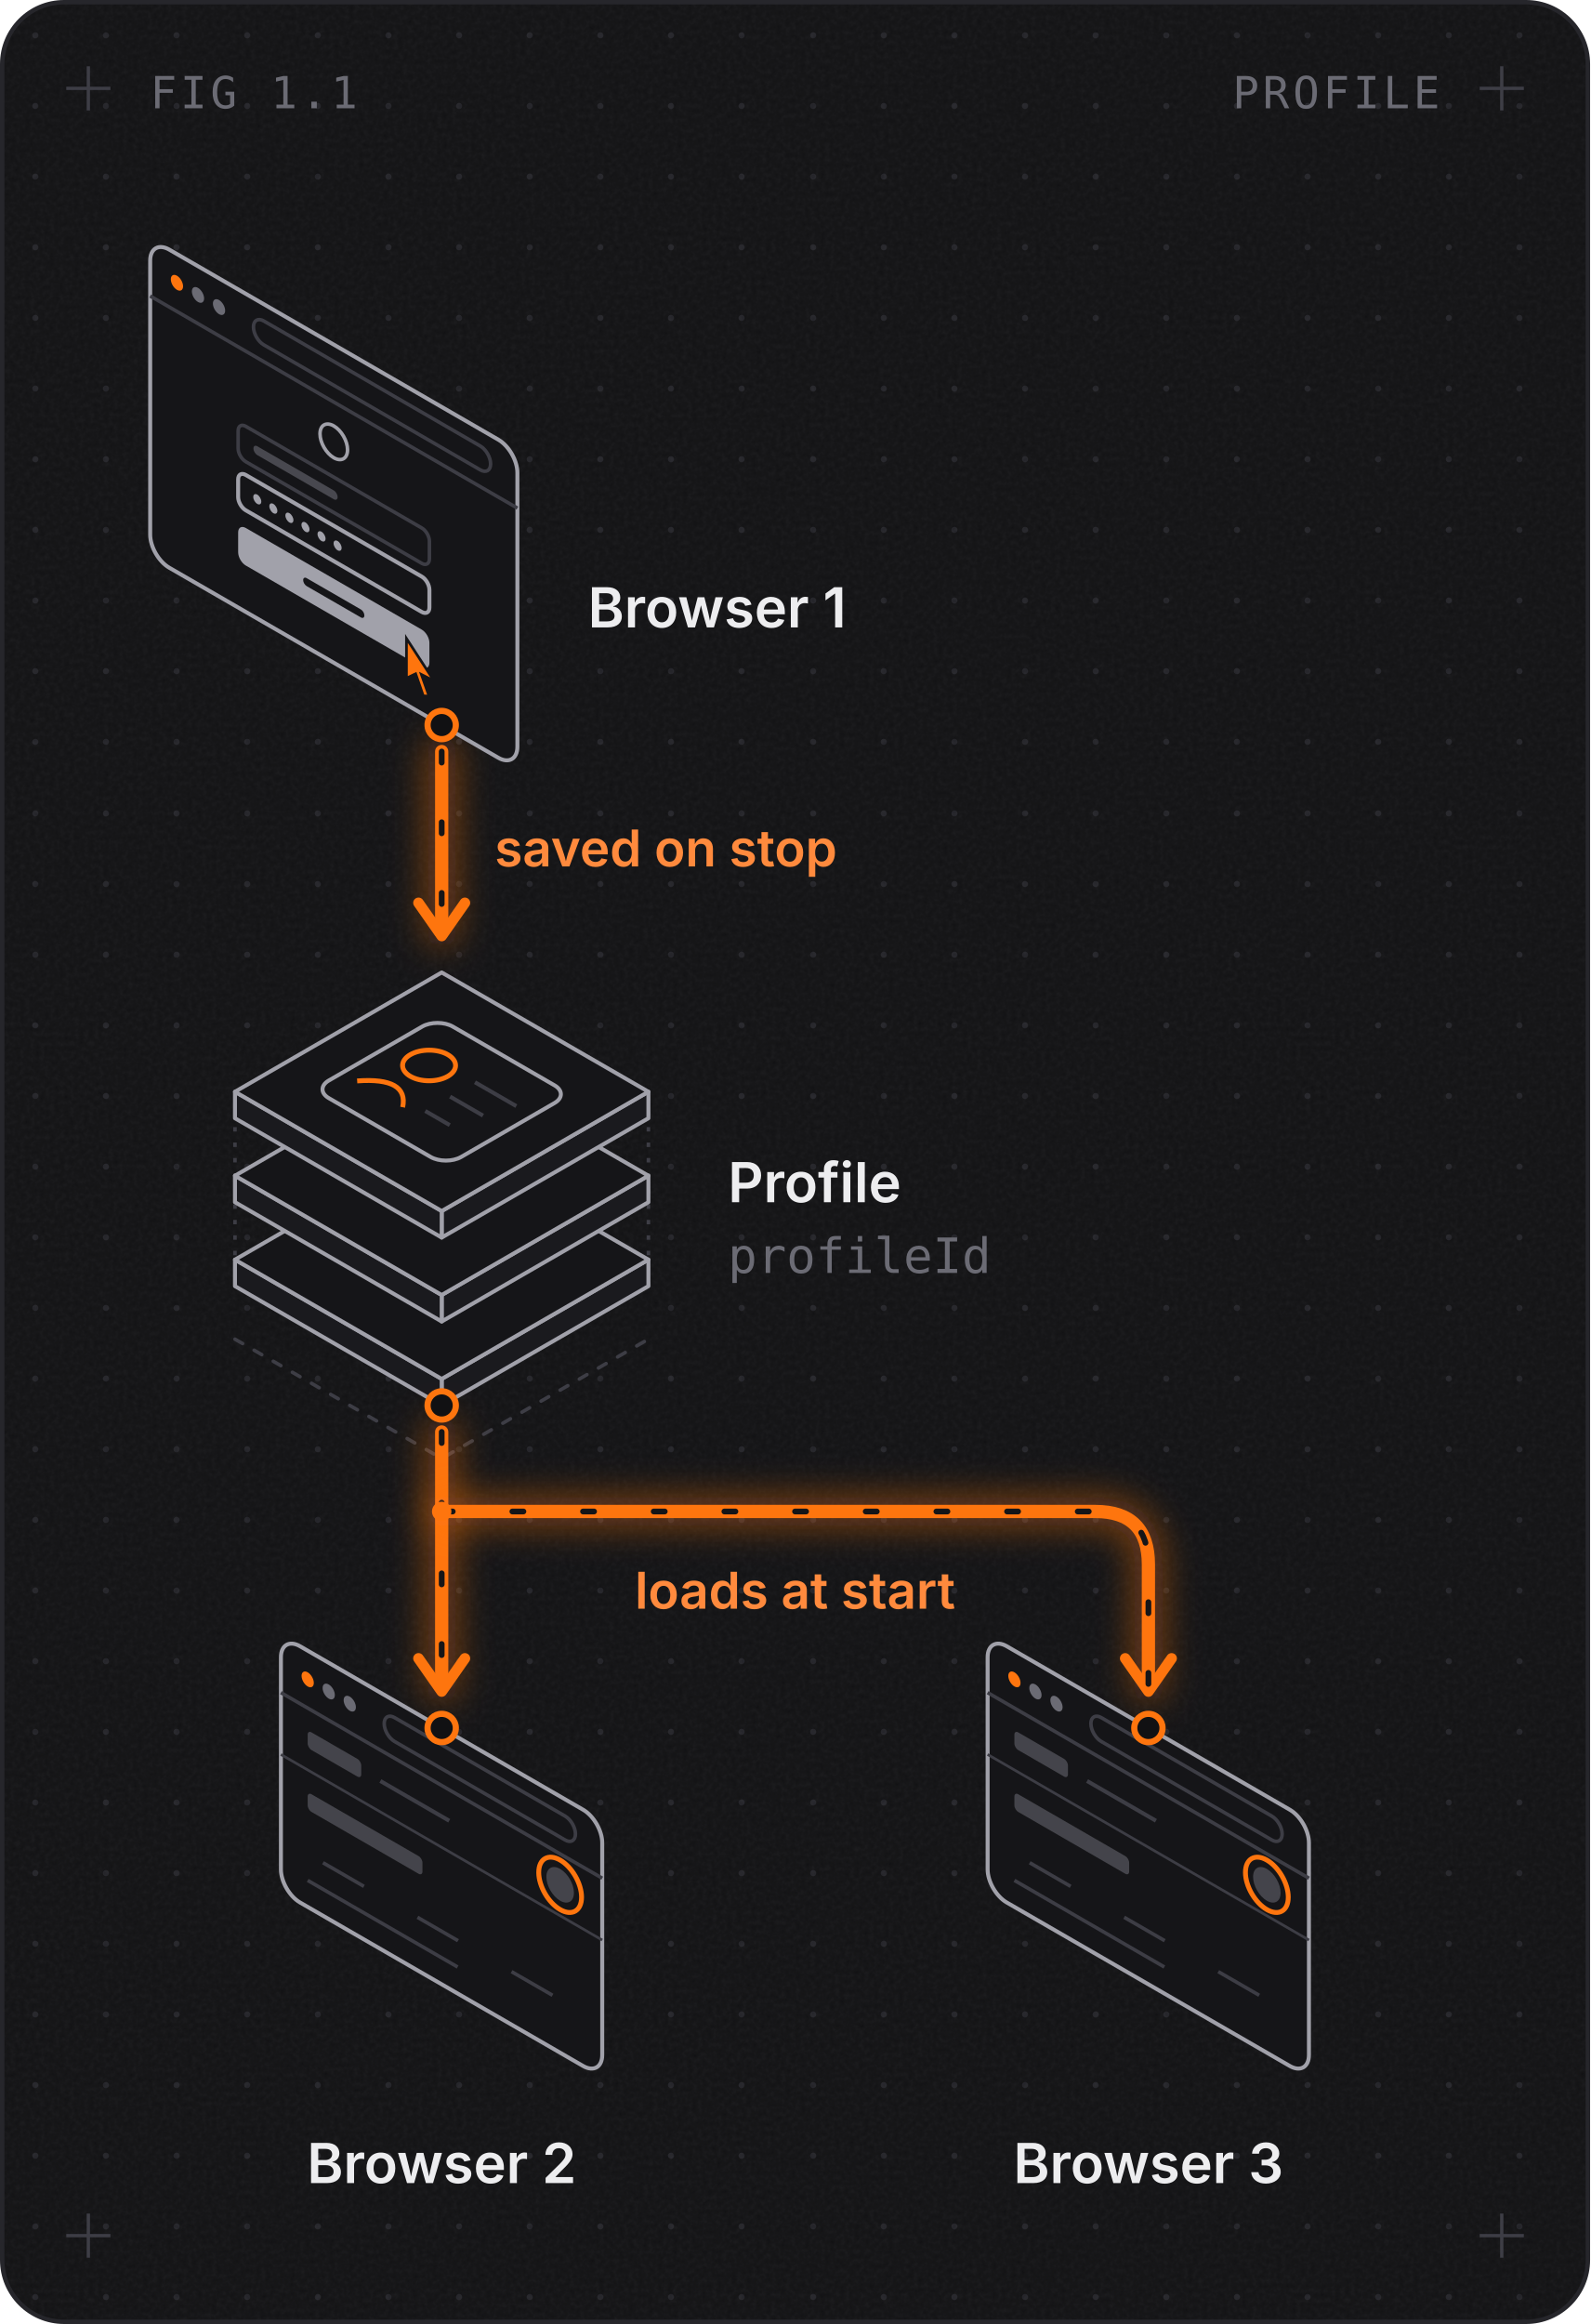
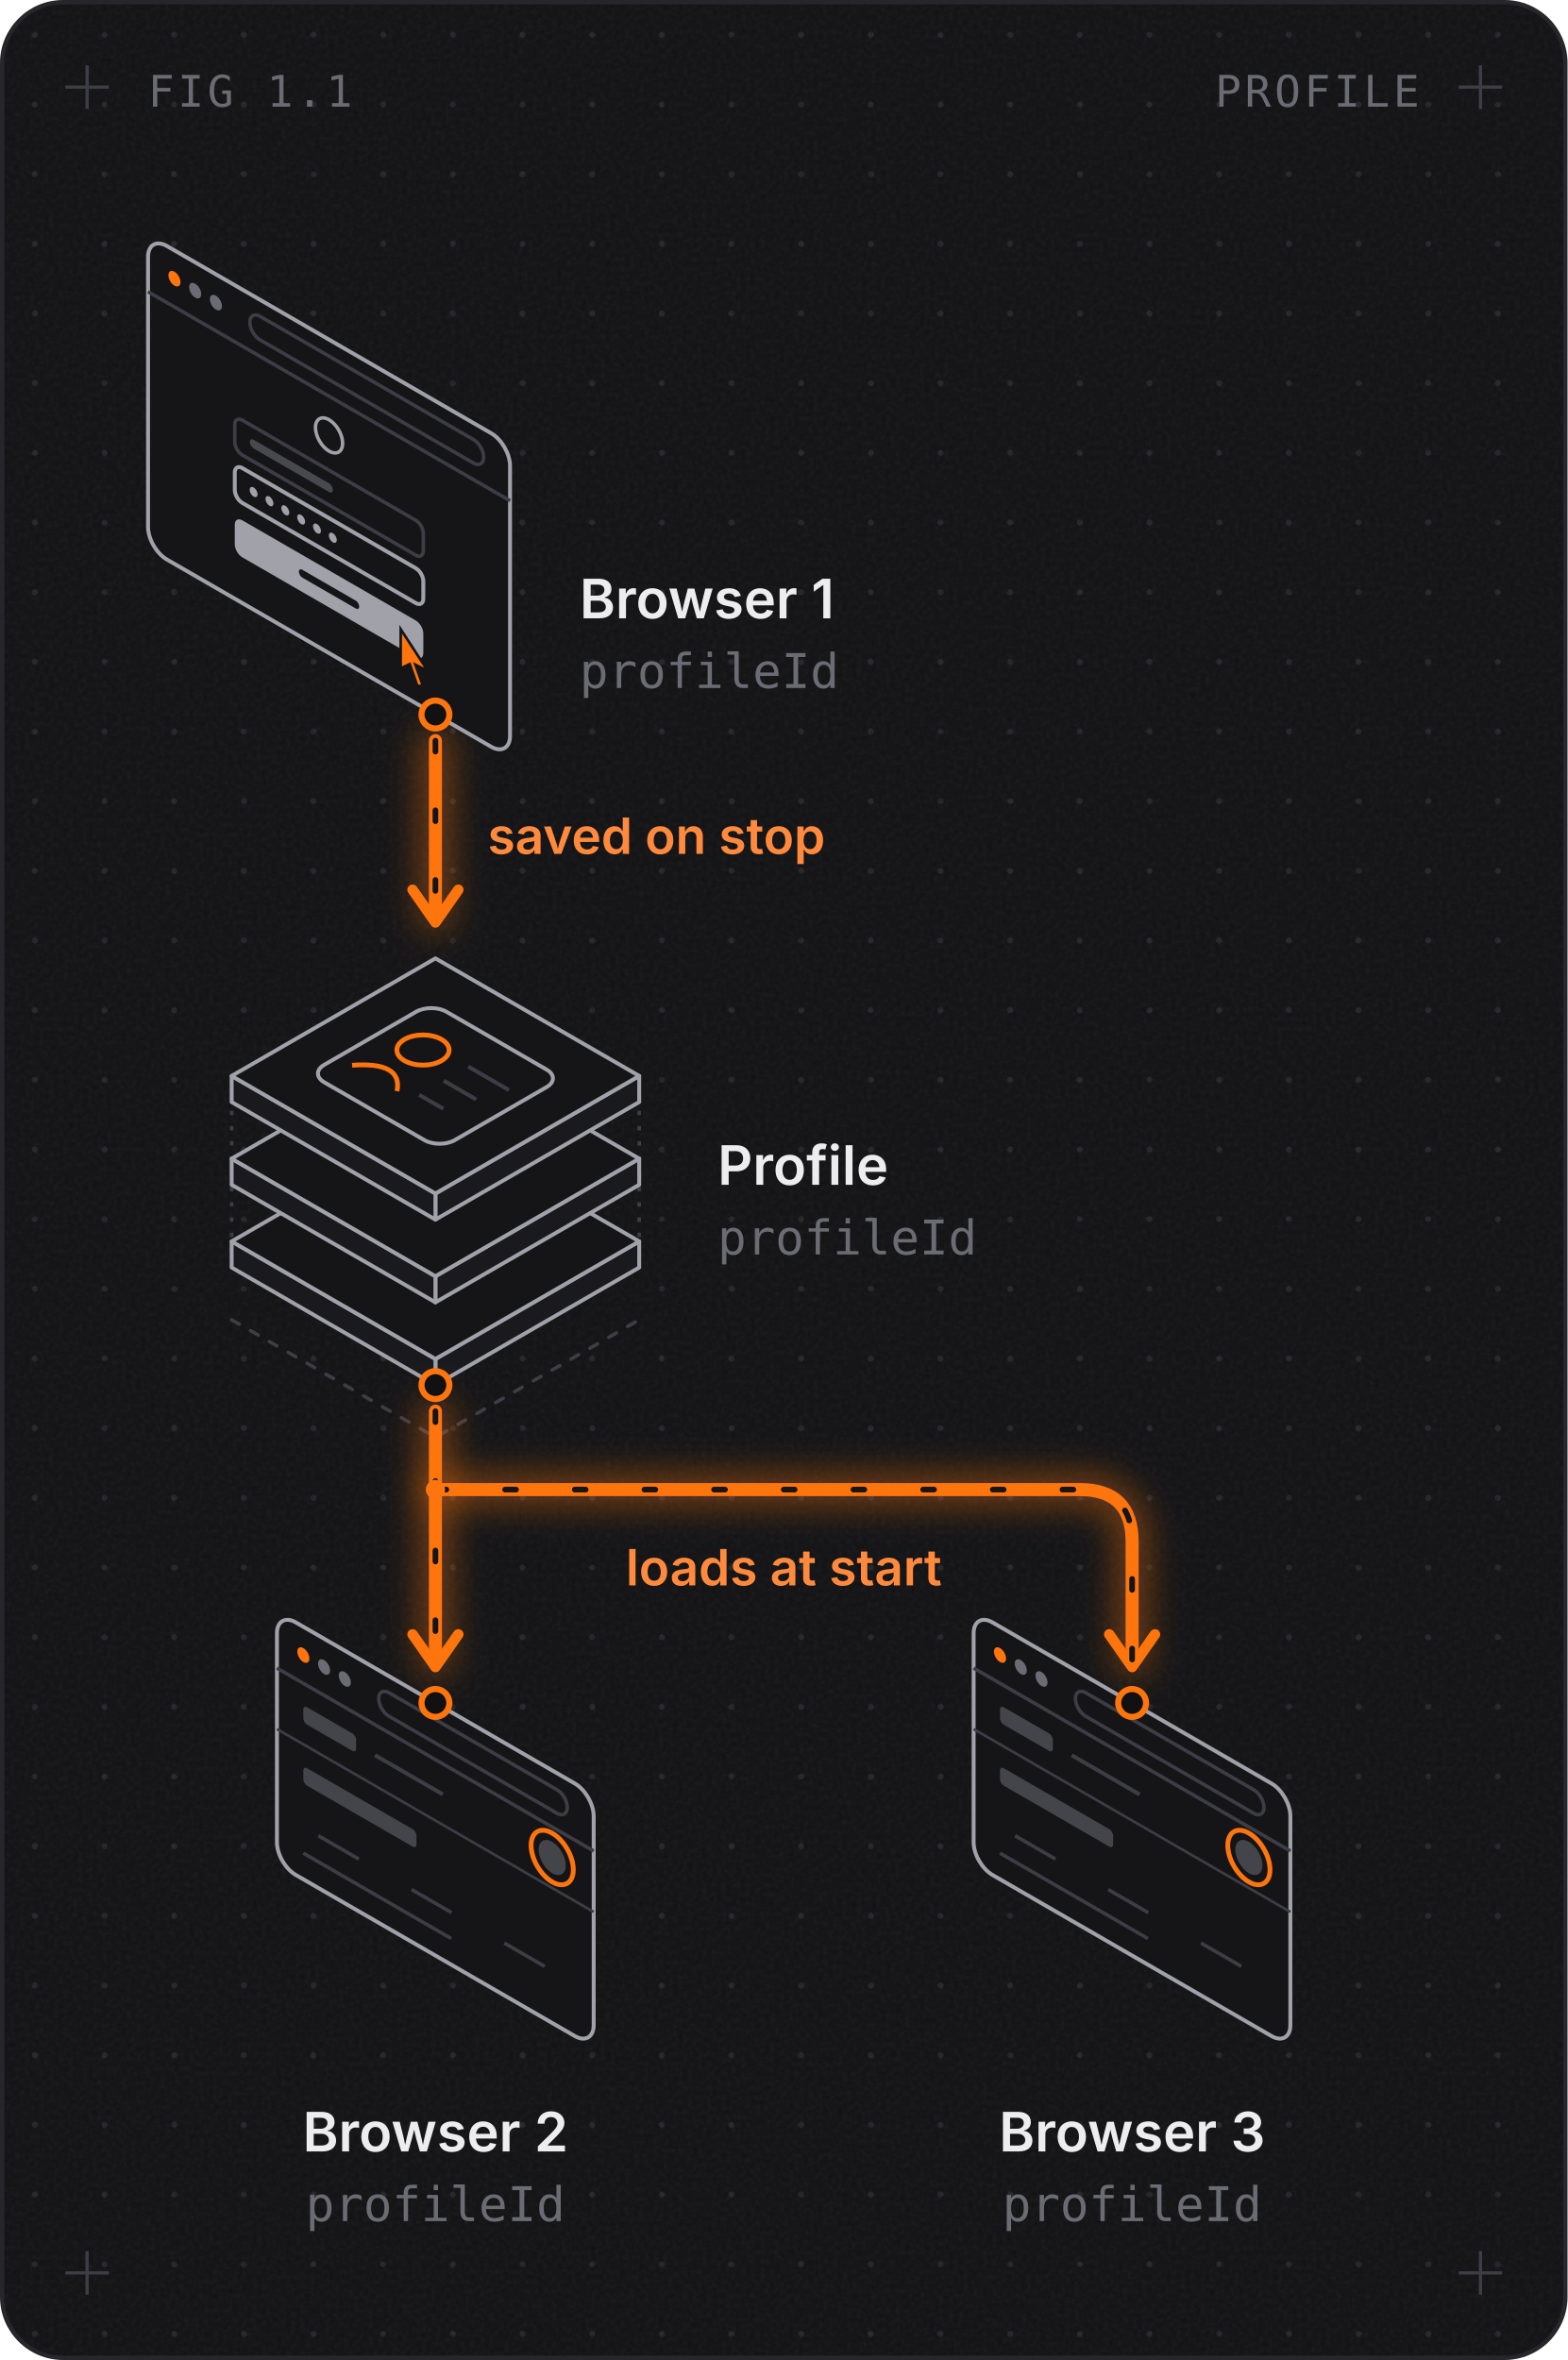
- <svg xmlns="http://www.w3.org/2000/svg" viewBox="0 0 360 526" width="360" height="526" role="img" aria-labelledby="t d" fill="none">
+ <svg xmlns="http://www.w3.org/2000/svg" viewBox="0 0 360 542" width="360" height="542" role="img" aria-labelledby="t d" fill="none">
  <style>.s{font-family:Geist, Inter, -apple-system, BlinkMacSystemFont, 'Segoe UI', Helvetica, Arial, sans-serif}.m{font-family:'Geist Mono', ui-monospace, SFMono-Regular, Menlo, monospace}text{font-kerning:normal}@keyframes flow{to{stroke-dashoffset:-16}}@keyframes cur{0%,100%{transform:translate(-14px,-9px)}14%,26%{transform:translate(0,0)}36%{transform:translate(-14px,-9px)}}@keyframes btn{0%,19%,25%,100%{fill-opacity:1}21%,23%{fill-opacity:.45}}@keyframes pks{0%,27%{stroke-opacity:0}31%,52%{stroke-opacity:1}56%,100%{stroke-opacity:0}}@keyframes pkl{0%,54%{stroke-opacity:0}58%,88%{stroke-opacity:1}92%,100%{stroke-opacity:0}}@keyframes wr{0%,36%{fill-opacity:0}46%,60%{fill-opacity:1}74%,100%{fill-opacity:0}}@keyframes ring{0%,4%{stroke-opacity:1}12%,60%{stroke-opacity:.2}68%,100%{stroke-opacity:1}}@media (prefers-reduced-motion:no-preference){.flow{animation:flow 1s linear infinite,pks 7s linear infinite}.load{animation:flow 1s linear infinite,pkl 7s linear infinite}.cur{animation:cur 7s ease-in-out infinite}.btn{animation:btn 7s linear infinite}.wr{animation:wr 7s ease-in-out infinite}.ring{animation:ring 7s ease-in-out infinite}.ring2{animation-delay:.25s}}</style>
  <defs>
    <pattern id="dots" width="16" height="16" patternUnits="userSpaceOnUse">
      <circle cx="8" cy="8" r="0.7" fill="#232328" />
    </pattern>
    <filter id="grain" x="0" y="0" width="100%" height="100%">
      <feTurbulence type="fractalNoise" baseFrequency="0.9" numOctaves="2" seed="7" stitchTiles="stitch" />
      <feColorMatrix values="0 0 0 0 0.5  0 0 0 0 0.5  0 0 0 0 0.5  0 0 0 0.07 0" />
    </filter>
    <clipPath id="card">
-       <rect x="0.5" y="0.5" width="359" height="525" rx="14" />
+       <rect x="0.5" y="0.5" width="359" height="541" rx="14" />
    </clipPath>
-     <filter id="glow" filterUnits="userSpaceOnUse" x="0" y="0" width="360" height="526">
+     <filter id="glow" filterUnits="userSpaceOnUse" x="0" y="0" width="360" height="542">
      <feGaussianBlur stdDeviation="4" />
    </filter>
    <marker id="oh" viewBox="0 0 10 10" refX="6" refY="5" markerWidth="5" markerHeight="5" orient="auto" markerUnits="strokeWidth">
      <path d="M1.5 1.5 L6.5 5 L1.5 8.5" stroke="#FE750E" stroke-width="1.6" fill="none" stroke-linecap="round" stroke-linejoin="round" />
    </marker>
  </defs>
-   <rect x="0.5" y="0.5" width="359" height="525" rx="14" fill="#111113" />
+   <rect x="0.5" y="0.5" width="359" height="541" rx="14" fill="#111113" />
  <g clip-path="url(#card)">
-     <rect width="360" height="526" fill="url(#dots)" />
-     <rect width="360" height="526" filter="url(#grain)" />
+     <rect width="360" height="542" fill="url(#dots)" />
+     <rect width="360" height="542" filter="url(#grain)" />
  </g>
-   <rect x="0.5" y="0.5" width="359" height="525" rx="14" fill="none" stroke="#26262B" />
+   <rect x="0.5" y="0.5" width="359" height="541" rx="14" fill="none" stroke="#26262B" />
  <path d="M15 20h10M20 15v10" stroke="#3D3D45" stroke-width="0.75" />
  <path d="M335 20h10M340 15v10" stroke="#3D3D45" stroke-width="0.75" />
-   <path d="M15 506h10M20 501v10" stroke="#3D3D45" stroke-width="0.75" />
-   <path d="M335 506h10M340 501v10" stroke="#3D3D45" stroke-width="0.75" />
+   <path d="M15 522h10M20 517v10" stroke="#3D3D45" stroke-width="0.75" />
+   <path d="M335 522h10M340 517v10" stroke="#3D3D45" stroke-width="0.75" />
  <text x="34.0" y="24.5" font-size="10" fill="#6B6B74" letter-spacing="0.08em" class="m">FIG 1.1</text>
  <text x="326.0" y="24.5" font-size="10" fill="#6B6B74" text-anchor="end" letter-spacing="0.08em" class="m">PROFILE</text>
  <polyline points="53.2,303.1 100.0,330.1 146.8,303.1" stroke="#3D3D45" stroke-width="0.8" stroke-dasharray="2 3" stroke-linejoin="round" stroke-linecap="round" />
  <line x1="53.2" y1="291.1" x2="53.2" y2="247.1" stroke="#3D3D45" stroke-width="0.8" stroke-dasharray="1 2.5" />
  <line x1="100.0" y1="318.1" x2="100.0" y2="274.1" stroke="#3D3D45" stroke-width="0.8" stroke-dasharray="1 2.5" />
  <line x1="146.8" y1="291.1" x2="146.8" y2="247.1" stroke="#3D3D45" stroke-width="0.8" stroke-dasharray="1 2.5" />
  <polygon points="146.8,285.1 100.0,312.1 100.0,318.1 146.8,291.1" fill="#1A1A1E" stroke="#A1A1AA" stroke-width="0.9" stroke-linejoin="round" stroke-linecap="round" />
  <polygon points="53.2,285.1 100.0,312.1 100.0,318.1 53.2,291.1" fill="#1A1A1E" stroke="#A1A1AA" stroke-width="0.9" stroke-linejoin="round" stroke-linecap="round" />
  <polygon points="100.0,258.1 146.8,285.1 100.0,312.1 53.2,285.1" fill="#151518" stroke="#A1A1AA" stroke-width="0.9" stroke-linejoin="round" stroke-linecap="round" />
  <polygon points="146.8,266.1 100.0,293.1 100.0,299.1 146.8,272.1" fill="#1A1A1E" stroke="#A1A1AA" stroke-width="0.9" stroke-linejoin="round" stroke-linecap="round" />
  <polygon points="53.2,266.1 100.0,293.1 100.0,299.1 53.2,272.1" fill="#1A1A1E" stroke="#A1A1AA" stroke-width="0.9" stroke-linejoin="round" stroke-linecap="round" />
  <polygon points="100.0,239.1 146.8,266.1 100.0,293.1 53.2,266.1" fill="#151518" stroke="#A1A1AA" stroke-width="0.9" stroke-linejoin="round" stroke-linecap="round" />
  <polygon points="146.8,247.1 100.0,274.1 100.0,280.1 146.8,253.1" fill="#1A1A1E" stroke="#A1A1AA" stroke-width="0.9" stroke-linejoin="round" stroke-linecap="round" />
  <polygon points="53.2,247.1 100.0,274.1 100.0,280.1 53.2,253.1" fill="#1A1A1E" stroke="#A1A1AA" stroke-width="0.9" stroke-linejoin="round" stroke-linecap="round" />
  <polygon points="100.0,220.1 146.8,247.1 100.0,274.1 53.2,247.1" fill="#151518" stroke="#A1A1AA" stroke-width="0.9" stroke-linejoin="round" stroke-linecap="round" />
  <polygon class="wr" points="100.0,220.1 146.8,247.1 100.0,274.1 53.2,247.1" fill="#3A2214" fill-opacity="0" />
  <g transform="matrix(0.866,0.5,-0.866,0.5,100.0,220.1)">
    <rect x="9.7" y="10.8" width="34.6" height="32.4" rx="4" stroke="#A1A1AA" stroke-width="0.9" vector-effect="non-scaling-stroke" />
    <circle cx="19.4" cy="22.7" r="4.9" stroke="#FE750E" stroke-width="1.1" vector-effect="non-scaling-stroke" />
    <path d="M13.5 35.6 q5.9 -7.6 11.9 0" stroke="#FE750E" stroke-width="1.1" vector-effect="non-scaling-stroke" />
    <line x1="29.2" y1="20.5" x2="40.0" y2="20.5" stroke="#3D3D45" stroke-width="0.9" vector-effect="non-scaling-stroke" />
    <line x1="29.2" y1="27.0" x2="37.8" y2="27.0" stroke="#3D3D45" stroke-width="0.9" vector-effect="non-scaling-stroke" />
    <line x1="29.2" y1="33.5" x2="35.6" y2="33.5" stroke="#3D3D45" stroke-width="0.9" vector-effect="non-scaling-stroke" />
  </g>
  <text x="164.8" y="272.1" font-size="12.5" fill="#EDEDEF" font-weight="600" class="s">Profile</text>
  <text x="164.8" y="288.1" font-size="11" fill="#6B6B74" class="m">profileId</text>
  <path d="M100.0 324.1 V382.1" stroke="#FE750E" stroke-width="6" stroke-opacity="0.5" filter="url(#glow)" stroke-linejoin="round" stroke-linecap="round" />
  <path d="M100.0 324.1 V382.1" stroke="#FE750E" stroke-width="3" stroke-linejoin="round" stroke-linecap="round" marker-end="url(#oh)" />
  <path class="load" d="M100.0 324.1 V382.1" stroke="#151518" stroke-width="1.3" stroke-dasharray="2.5 13.5" stroke-linecap="round" />
  <path d="M100.0 342.1 L248.0 342.1 Q260.0 342.1 260.0 354.1 L260.0 382.1" stroke="#FE750E" stroke-width="6" stroke-opacity="0.5" filter="url(#glow)" stroke-linejoin="round" stroke-linecap="round" />
  <path d="M100.0 342.1 L248.0 342.1 Q260.0 342.1 260.0 354.1 L260.0 382.1" stroke="#FE750E" stroke-width="3" stroke-linejoin="round" stroke-linecap="round" marker-end="url(#oh)" />
  <path class="load" d="M100.0 342.1 L248.0 342.1 Q260.0 342.1 260.0 354.1 L260.0 382.1" stroke="#151518" stroke-width="1.3" stroke-dasharray="2.5 13.5" stroke-linecap="round" />
  <path d="M100.0 170.1 V211.1" stroke="#FE750E" stroke-width="6" stroke-opacity="0.5" filter="url(#glow)" stroke-linejoin="round" stroke-linecap="round" />
  <path d="M100.0 170.1 V211.1" stroke="#FE750E" stroke-width="3" stroke-linejoin="round" stroke-linecap="round" marker-end="url(#oh)" />
  <path class="flow" d="M100.0 170.1 V211.1" stroke="#151518" stroke-width="1.3" stroke-dasharray="2.5 13.5" stroke-linecap="round" />
  <g transform="matrix(0.866,0.5,0,1,34.0,126.0)">
    <rect x="0" y="-72" width="96" height="72" rx="5" fill="#151518" stroke="#A1A1AA" stroke-width="0.9" vector-effect="non-scaling-stroke" />
    <line x1="0" y1="-59" x2="96" y2="-59" stroke="#3D3D45" stroke-width="0.8" vector-effect="non-scaling-stroke" />
    <circle cx="7.0" cy="-65.5" r="1.6" fill="#FE750E" />
    <circle cx="12.5" cy="-65.5" r="1.6" fill="#6B6B74" />
    <circle cx="18.0" cy="-65.5" r="1.6" fill="#6B6B74" />
    <rect x="27" y="-68.2" width="62" height="5.4" rx="2.7" stroke="#3D3D45" stroke-width="0.8" vector-effect="non-scaling-stroke" />
    <circle cx="48.0" cy="-50" r="3.6" stroke="#A1A1AA" stroke-width="0.8" vector-effect="non-scaling-stroke" />
    <rect x="23.0" y="-42" width="50" height="8" rx="2" stroke="#3D3D45" stroke-width="0.8" vector-effect="non-scaling-stroke" />
    <rect x="27.0" y="-39" width="22" height="2" rx="1" fill="#6B6B74" fill-opacity=".6" />
    <rect x="23.0" y="-31" width="50" height="8" rx="2" stroke="#A1A1AA" stroke-width="0.9" vector-effect="non-scaling-stroke" />
    <circle cx="28.0" cy="-27" r="1.05" fill="#A1A1AA" />
    <circle cx="32.2" cy="-27" r="1.05" fill="#A1A1AA" />
    <circle cx="36.4" cy="-27" r="1.05" fill="#A1A1AA" />
    <circle cx="40.6" cy="-27" r="1.05" fill="#A1A1AA" />
    <circle cx="44.8" cy="-27" r="1.05" fill="#A1A1AA" />
    <circle cx="49.0" cy="-27" r="1.05" fill="#A1A1AA" />
    <rect class="btn" x="23.0" y="-19" width="50" height="8.5" rx="2" fill="#A1A1AA" />
    <rect x="40.0" y="-15.6" width="16" height="1.8" rx=".9" fill="#151518" />
    <path class="cur" d="M67.0 -15 l0 9 l2.4 -2.2 l2 4 l1.5 -0.7 l-2 -3.9 l3.3 -0.2z" fill="#FE750E" stroke="#151518" stroke-width="0.6" vector-effect="non-scaling-stroke" />
  </g>
  <text x="112.0" y="196.1" font-size="11.5" fill="#FF8A3D" font-weight="600" class="s">saved on stop</text>
  <text x="180.0" y="364.1" font-size="11.5" fill="#FF8A3D" font-weight="600" text-anchor="middle" class="s">loads at start</text>
  <g transform="matrix(0.866,0.5,0,1,63.6,428.1)">
    <rect x="0" y="-58" width="84" height="58" rx="5" fill="#151518" stroke="#A1A1AA" stroke-width="0.9" vector-effect="non-scaling-stroke" />
    <line x1="0" y1="-45" x2="84" y2="-45" stroke="#3D3D45" stroke-width="0.8" vector-effect="non-scaling-stroke" />
    <circle cx="7.0" cy="-51.5" r="1.6" fill="#FE750E" />
    <circle cx="12.5" cy="-51.5" r="1.6" fill="#6B6B74" />
    <circle cx="18.0" cy="-51.5" r="1.6" fill="#6B6B74" />
    <rect x="27" y="-54.2" width="50" height="5.4" rx="2.7" stroke="#3D3D45" stroke-width="0.8" vector-effect="non-scaling-stroke" />
    <rect x="7" y="-40" width="14" height="4" rx="1" fill="#6B6B74" fill-opacity=".55" />
    <line x1="26" y1="-38" x2="44" y2="-38" stroke="#3D3D45" stroke-width="0.9" vector-effect="non-scaling-stroke" />
    <circle cx="73" cy="-38" r="3.6" fill="#6B6B74" fill-opacity=".55" />
    <circle class="ring " cx="73" cy="-38" r="5.6" stroke="#FE750E" stroke-width="1.1" vector-effect="non-scaling-stroke" />
    <line x1="0" y1="-31" x2="84" y2="-31" stroke="#3D3D45" stroke-width="0.6" vector-effect="non-scaling-stroke" />
    <rect x="7" y="-26" width="30" height="4" rx="1" fill="#6B6B74" fill-opacity=".55" />
    <rect x="7.0" y="-18" width="20.7" height="-1.0" rx="2" stroke="#3D3D45" stroke-width="0.8" vector-effect="non-scaling-stroke" />
    <line x1="11.0" y1="-12" x2="21.7" y2="-12" stroke="#3D3D45" stroke-width="0.8" vector-effect="non-scaling-stroke" />
    <rect x="31.7" y="-18" width="20.7" height="-1.0" rx="2" stroke="#3D3D45" stroke-width="0.8" vector-effect="non-scaling-stroke" />
    <line x1="35.7" y1="-12" x2="46.3" y2="-12" stroke="#3D3D45" stroke-width="0.8" vector-effect="non-scaling-stroke" />
    <rect x="56.3" y="-18" width="20.7" height="-1.0" rx="2" stroke="#3D3D45" stroke-width="0.8" vector-effect="non-scaling-stroke" />
    <line x1="60.3" y1="-12" x2="71.0" y2="-12" stroke="#3D3D45" stroke-width="0.8" vector-effect="non-scaling-stroke" />
    <line x1="7" y1="-6" x2="46.2" y2="-6" stroke="#3D3D45" stroke-width="0.8" vector-effect="non-scaling-stroke" />
  </g>
  <g transform="matrix(0.866,0.5,0,1,223.6,428.1)">
    <rect x="0" y="-58" width="84" height="58" rx="5" fill="#151518" stroke="#A1A1AA" stroke-width="0.9" vector-effect="non-scaling-stroke" />
    <line x1="0" y1="-45" x2="84" y2="-45" stroke="#3D3D45" stroke-width="0.8" vector-effect="non-scaling-stroke" />
    <circle cx="7.0" cy="-51.5" r="1.6" fill="#FE750E" />
    <circle cx="12.5" cy="-51.5" r="1.6" fill="#6B6B74" />
    <circle cx="18.0" cy="-51.5" r="1.6" fill="#6B6B74" />
    <rect x="27" y="-54.2" width="50" height="5.4" rx="2.7" stroke="#3D3D45" stroke-width="0.8" vector-effect="non-scaling-stroke" />
    <rect x="7" y="-40" width="14" height="4" rx="1" fill="#6B6B74" fill-opacity=".55" />
    <line x1="26" y1="-38" x2="44" y2="-38" stroke="#3D3D45" stroke-width="0.9" vector-effect="non-scaling-stroke" />
    <circle cx="73" cy="-38" r="3.6" fill="#6B6B74" fill-opacity=".55" />
    <circle class="ring ring2" cx="73" cy="-38" r="5.6" stroke="#FE750E" stroke-width="1.1" vector-effect="non-scaling-stroke" />
    <line x1="0" y1="-31" x2="84" y2="-31" stroke="#3D3D45" stroke-width="0.6" vector-effect="non-scaling-stroke" />
    <rect x="7" y="-26" width="30" height="4" rx="1" fill="#6B6B74" fill-opacity=".55" />
    <rect x="7.0" y="-18" width="20.7" height="-1.0" rx="2" stroke="#3D3D45" stroke-width="0.8" vector-effect="non-scaling-stroke" />
    <line x1="11.0" y1="-12" x2="21.7" y2="-12" stroke="#3D3D45" stroke-width="0.8" vector-effect="non-scaling-stroke" />
    <rect x="31.7" y="-18" width="20.7" height="-1.0" rx="2" stroke="#3D3D45" stroke-width="0.8" vector-effect="non-scaling-stroke" />
    <line x1="35.7" y1="-12" x2="46.3" y2="-12" stroke="#3D3D45" stroke-width="0.8" vector-effect="non-scaling-stroke" />
    <rect x="56.3" y="-18" width="20.7" height="-1.0" rx="2" stroke="#3D3D45" stroke-width="0.8" vector-effect="non-scaling-stroke" />
    <line x1="60.3" y1="-12" x2="71.0" y2="-12" stroke="#3D3D45" stroke-width="0.8" vector-effect="non-scaling-stroke" />
    <line x1="7" y1="-6" x2="46.2" y2="-6" stroke="#3D3D45" stroke-width="0.8" vector-effect="non-scaling-stroke" />
  </g>
  <circle cx="100.0" cy="164.1" r="3.2" fill="#111113" stroke="#FE750E" stroke-width="1.4" />
  <circle cx="100.0" cy="318.1" r="3.2" fill="#111113" stroke="#FE750E" stroke-width="1.4" />
  <circle cx="100.0" cy="391.1" r="3.2" fill="#111113" stroke="#FE750E" stroke-width="1.4" />
  <circle cx="260.0" cy="391.1" r="3.2" fill="#111113" stroke="#FE750E" stroke-width="1.4" />
  <circle cx="100.0" cy="342.1" r="2.2" fill="#FE750E" />
  <text x="133.1" y="142.0" font-size="12.5" fill="#EDEDEF" font-weight="600" class="s">Browser 1</text>
+   <text x="133.1" y="158.0" font-size="11" fill="#6B6B74" class="m">profileId</text>
  <text x="100.0" y="494.1" font-size="12.5" fill="#EDEDEF" font-weight="600" text-anchor="middle" class="s">Browser 2</text>
+   <text x="100.0" y="510.1" font-size="11" fill="#6B6B74" text-anchor="middle" class="m">profileId</text>
  <text x="260.0" y="494.1" font-size="12.5" fill="#EDEDEF" font-weight="600" text-anchor="middle" class="s">Browser 3</text>
+   <text x="260.0" y="510.1" font-size="11" fill="#6B6B74" text-anchor="middle" class="m">profileId</text>
</svg>
